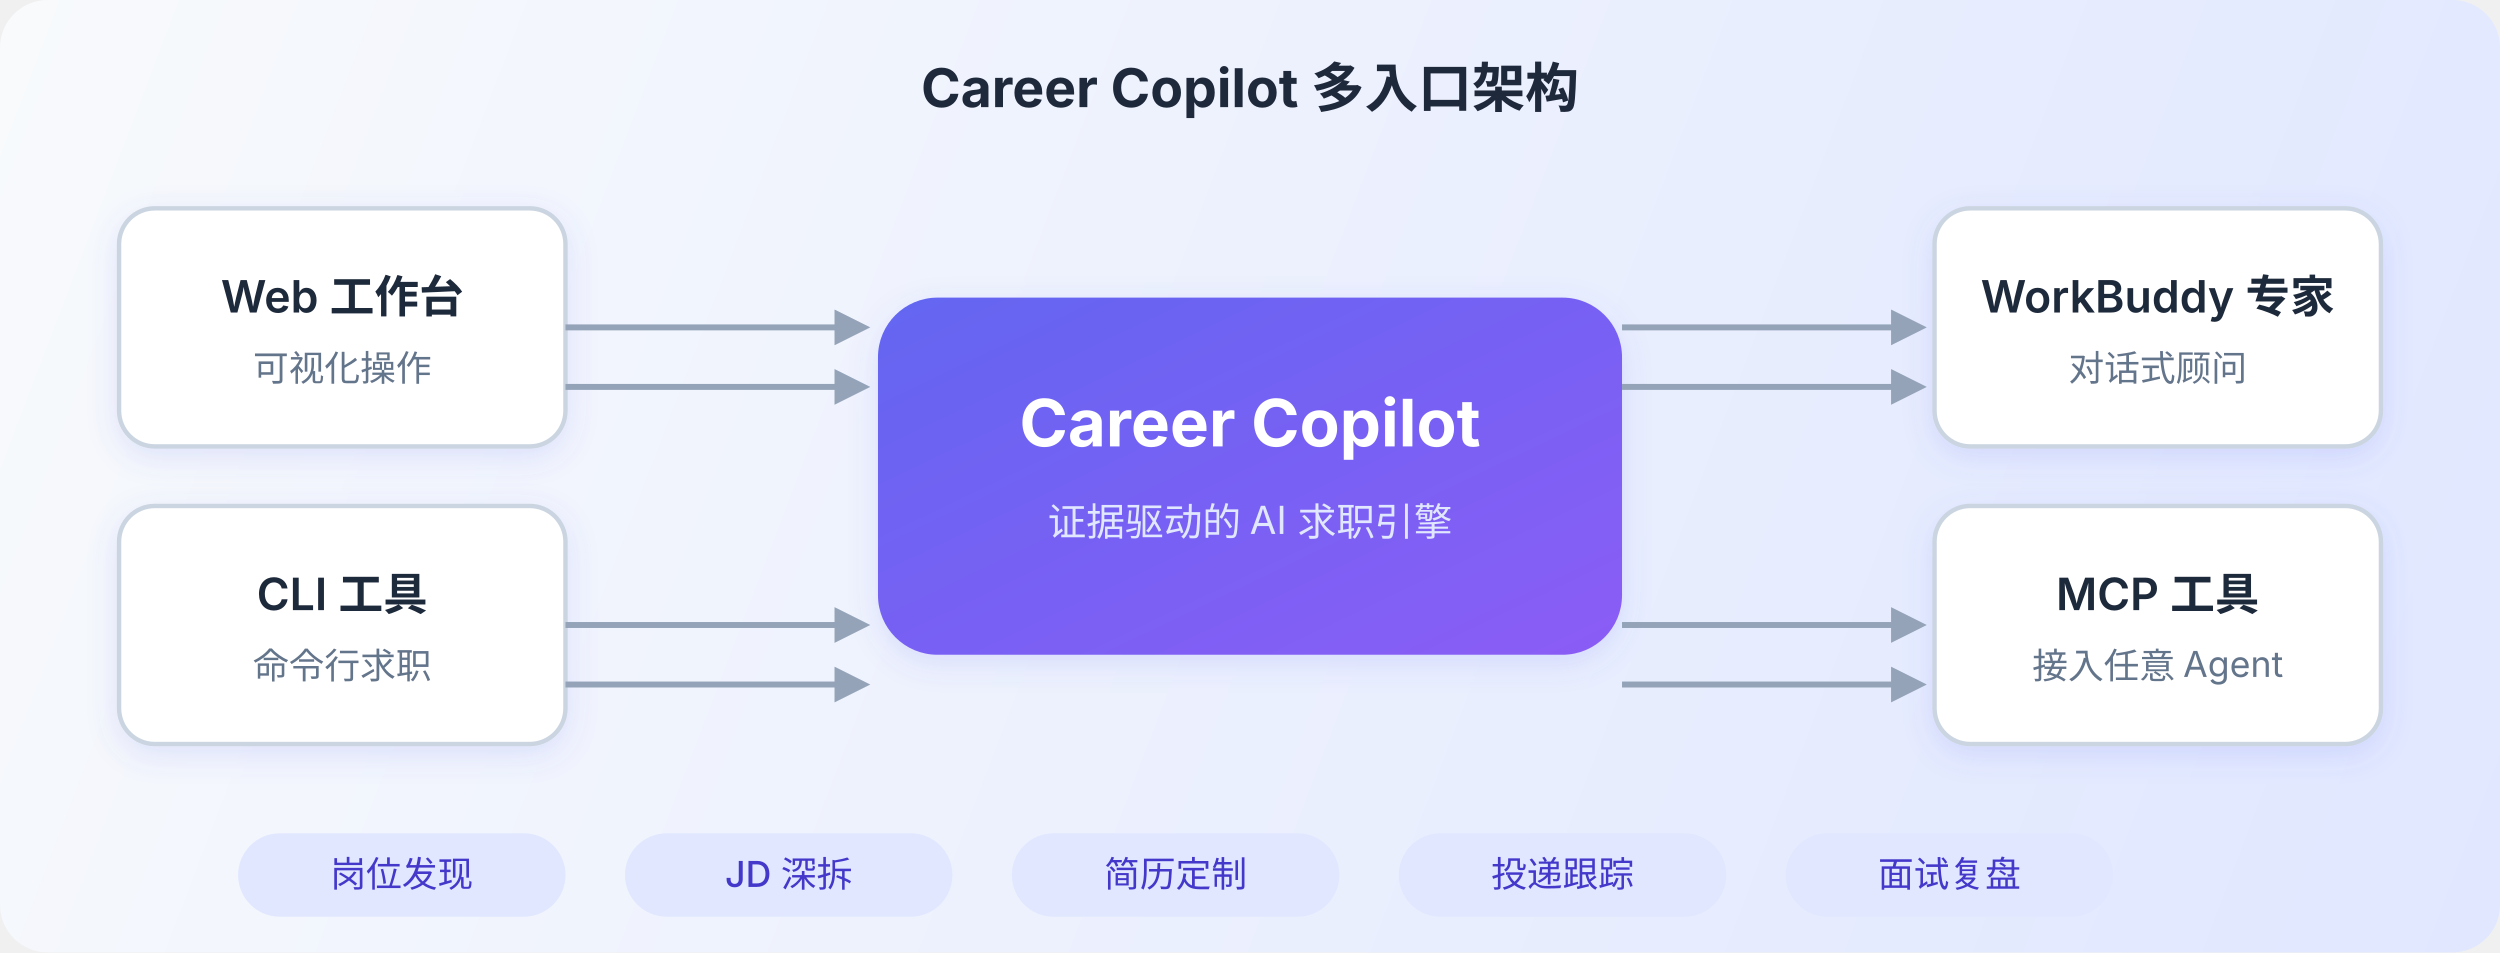
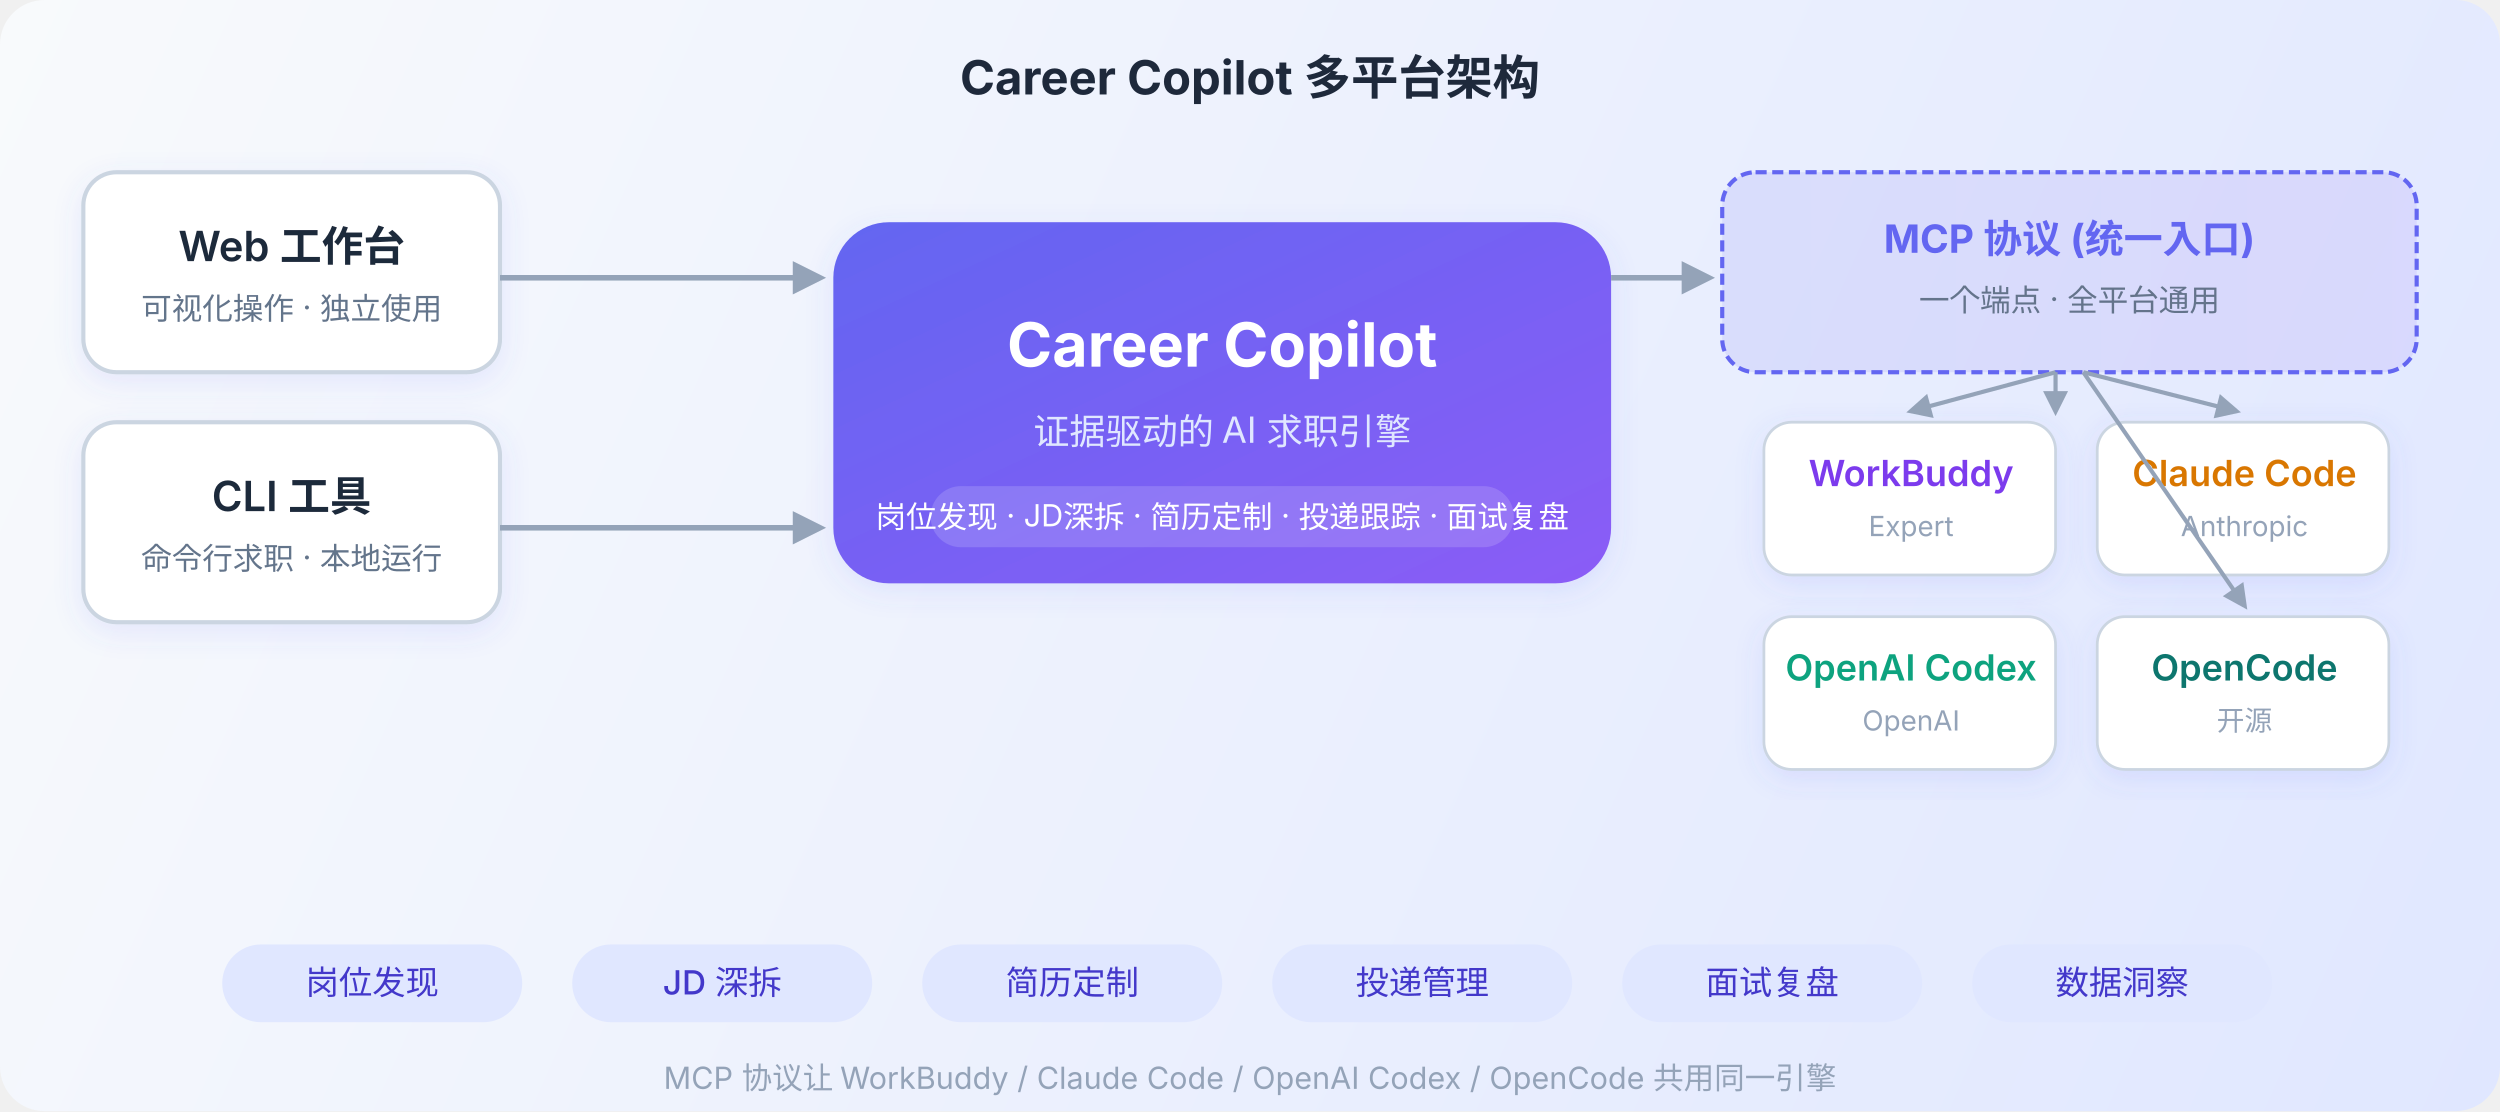
- <svg xmlns="http://www.w3.org/2000/svg" viewBox="0 0 840 320" fill="none">
+ <svg xmlns="http://www.w3.org/2000/svg" viewBox="0 0 900 400" fill="none">
  <defs>
-     <linearGradient id="bg" x1="0" y1="0" x2="840" y2="320" gradientUnits="userSpaceOnUse">
+     <linearGradient id="bg" x1="0" y1="0" x2="900" y2="400" gradientUnits="userSpaceOnUse">
      <stop offset="0%" stop-color="#f8fafc" />
      <stop offset="100%" stop-color="#e0e7ff" />
    </linearGradient>
    <linearGradient id="accent" x1="0" y1="0" x2="1" y2="1">
      <stop offset="0%" stop-color="#6366f1" />
      <stop offset="100%" stop-color="#8b5cf6" />
    </linearGradient>
+     <linearGradient id="mcpBar" x1="0" y1="0" x2="1" y2="0">
+       <stop offset="0%" stop-color="#6366f1" stop-opacity="0.12" />
+       <stop offset="100%" stop-color="#8b5cf6" stop-opacity="0.12" />
+     </linearGradient>
    <filter id="soft" x="-20%" y="-20%" width="140%" height="140%">
-       <feDropShadow dx="0" dy="3" stdDeviation="5" flood-color="#6366f1" flood-opacity="0.15" />
+       <feDropShadow dx="0" dy="3" stdDeviation="5" flood-color="#6366f1" flood-opacity="0.12" />
    </filter>
-   </defs>
-   <rect width="840" height="320" rx="16" fill="url(#bg)" />
-   <text x="420" y="36" text-anchor="middle" font-family="Inter, ui-sans-serif, system-ui, sans-serif" font-size="18" font-weight="700" fill="#1e293b">Career Copilot 多入口架构</text>
-   <g filter="url(#soft)">
-     <rect x="40" y="70" width="150" height="80" rx="12" fill="white" stroke="#cbd5e1" stroke-width="1.5" />
-     <text x="115" y="105" text-anchor="middle" font-family="Inter, ui-sans-serif, system-ui, sans-serif" font-size="15" font-weight="600" fill="#1e293b">Web 工作台</text>
-     <text x="115" y="128" text-anchor="middle" font-family="Inter, ui-sans-serif, system-ui, sans-serif" font-size="12" fill="#64748b">可视化操作</text>
-   </g>
-   <g filter="url(#soft)">
-     <rect x="40" y="170" width="150" height="80" rx="12" fill="white" stroke="#cbd5e1" stroke-width="1.5" />
-     <text x="115" y="205" text-anchor="middle" font-family="Inter, ui-sans-serif, system-ui, sans-serif" font-size="15" font-weight="600" fill="#1e293b">CLI 工具</text>
-     <text x="115" y="228" text-anchor="middle" font-family="Inter, ui-sans-serif, system-ui, sans-serif" font-size="12" fill="#64748b">命令行求职</text>
-   </g>
-   <g filter="url(#soft)">
-     <rect x="650" y="70" width="150" height="80" rx="12" fill="white" stroke="#cbd5e1" stroke-width="1.5" />
-     <text x="725" y="105" text-anchor="middle" font-family="Inter, ui-sans-serif, system-ui, sans-serif" font-size="15" font-weight="600" fill="#1e293b">WorkBuddy 专家</text>
-     <text x="725" y="128" text-anchor="middle" font-family="Inter, ui-sans-serif, system-ui, sans-serif" font-size="12" fill="#64748b">对话式顾问</text>
-   </g>
-   <g filter="url(#soft)">
-     <rect x="650" y="170" width="150" height="80" rx="12" fill="white" stroke="#cbd5e1" stroke-width="1.5" />
-     <text x="725" y="205" text-anchor="middle" font-family="Inter, ui-sans-serif, system-ui, sans-serif" font-size="15" font-weight="600" fill="#1e293b">MCP 工具</text>
-     <text x="725" y="228" text-anchor="middle" font-family="Inter, ui-sans-serif, system-ui, sans-serif" font-size="12" fill="#64748b">接入任意 Agent</text>
-   </g>
-   <g filter="url(#soft)">
-     <rect x="295" y="100" width="250" height="120" rx="20" fill="url(#accent)" />
-     <text x="420" y="150" text-anchor="middle" font-family="Inter, ui-sans-serif, system-ui, sans-serif" font-size="22" font-weight="700" fill="white">Career Copilot</text>
-     <text x="420" y="180" text-anchor="middle" font-family="Inter, ui-sans-serif, system-ui, sans-serif" font-size="13" fill="#e0e7ff">证据驱动的 AI 求职引擎</text>
-   </g>
-   <path d="M190 110 H290" stroke="#94a3b8" stroke-width="2" marker-end="url(#arrow)" />
-   <path d="M190 130 H290" stroke="#94a3b8" stroke-width="2" marker-end="url(#arrow)" />
-   <path d="M190 210 H290" stroke="#94a3b8" stroke-width="2" marker-end="url(#arrow)" />
-   <path d="M190 230 H290" stroke="#94a3b8" stroke-width="2" marker-end="url(#arrow)" />
-   <path d="M545 110 H645" stroke="#94a3b8" stroke-width="2" marker-end="url(#arrow)" />
-   <path d="M545 130 H645" stroke="#94a3b8" stroke-width="2" marker-end="url(#arrow)" />
-   <path d="M545 210 H645" stroke="#94a3b8" stroke-width="2" marker-end="url(#arrow)" />
-   <path d="M545 230 H645" stroke="#94a3b8" stroke-width="2" marker-end="url(#arrow)" />
-   <defs>
    <marker id="arrow" viewBox="0 0 10 10" refX="8" refY="5" markerWidth="6" markerHeight="6" orient="auto-start-reverse">
      <path d="M 0 0 L 10 5 L 0 10 z" fill="#94a3b8" />
    </marker>
  </defs>
+   <rect width="900" height="400" rx="16" fill="url(#bg)" />
+   <text x="450" y="34" text-anchor="middle" font-family="Inter,ui-sans-serif,system-ui,sans-serif" font-size="17" font-weight="700" fill="#1e293b">Career Copilot 多平台架构</text>
+   <g filter="url(#soft)">
+     <rect x="30" y="62" width="150" height="72" rx="12" fill="white" stroke="#cbd5e1" stroke-width="1.5" />
+     <text x="105" y="94" text-anchor="middle" font-family="Inter,ui-sans-serif,sans-serif" font-size="15" font-weight="600" fill="#1e293b">Web 工作台</text>
+     <text x="105" y="115" text-anchor="middle" font-family="Inter,ui-sans-serif,sans-serif" font-size="11" fill="#64748b">可视化操作 · 独立使用</text>
+   </g>
+   <g filter="url(#soft)">
+     <rect x="30" y="152" width="150" height="72" rx="12" fill="white" stroke="#cbd5e1" stroke-width="1.5" />
+     <text x="105" y="184" text-anchor="middle" font-family="Inter,ui-sans-serif,sans-serif" font-size="15" font-weight="600" fill="#1e293b">CLI 工具</text>
+     <text x="105" y="205" text-anchor="middle" font-family="Inter,ui-sans-serif,sans-serif" font-size="11" fill="#64748b">命令行求职 · 本地运行</text>
+   </g>
+   <g filter="url(#soft)">
+     <rect x="300" y="80" width="280" height="130" rx="20" fill="url(#accent)" />
+     <text x="440" y="132" text-anchor="middle" font-family="Inter,ui-sans-serif,sans-serif" font-size="22" font-weight="700" fill="white">Career Copilot</text>
+     <text x="440" y="160" text-anchor="middle" font-family="Inter,ui-sans-serif,sans-serif" font-size="13" fill="#e0e7ff">证据驱动的 AI 求职引擎</text>
+     <rect x="335" y="175" width="210" height="22" rx="11" fill="white" fill-opacity="0.15" />
+     <text x="440" y="190" text-anchor="middle" font-family="Inter,ui-sans-serif,sans-serif" font-size="11" fill="white">岗位发现 · JD深拆 · 简历定制 · 投递跟踪 · 面试复盘</text>
+   </g>
+   <rect x="620" y="62" width="250" height="72" rx="12" fill="url(#mcpBar)" stroke="#6366f1" stroke-width="1.5" stroke-dasharray="4 2" />
+   <text x="745" y="91" text-anchor="middle" font-family="Inter,ui-sans-serif,sans-serif" font-size="14" font-weight="700" fill="#6366f1">MCP 协议 (统一入口)</text>
+   <text x="745" y="112" text-anchor="middle" font-family="Inter,ui-sans-serif,sans-serif" font-size="11" fill="#64748b">一个端点 · 全平台通用</text>
+   <g filter="url(#soft)">
+     <rect x="635" y="152" width="105" height="55" rx="10" fill="white" stroke="#cbd5e1" stroke-width="1" />
+     <text x="688" y="175" text-anchor="middle" font-family="Inter,ui-sans-serif,sans-serif" font-size="13" font-weight="600" fill="#7c3aed">WorkBuddy</text>
+     <text x="688" y="193" text-anchor="middle" font-family="Inter,ui-sans-serif,sans-serif" font-size="10" fill="#94a3b8">Expert</text>
+   </g>
+   <g filter="url(#soft)">
+     <rect x="755" y="152" width="105" height="55" rx="10" fill="white" stroke="#cbd5e1" stroke-width="1" />
+     <text x="808" y="175" text-anchor="middle" font-family="Inter,ui-sans-serif,sans-serif" font-size="13" font-weight="600" fill="#d97706">Claude Code</text>
+     <text x="808" y="193" text-anchor="middle" font-family="Inter,ui-sans-serif,sans-serif" font-size="10" fill="#94a3b8">Anthropic</text>
+   </g>
+   <g filter="url(#soft)">
+     <rect x="635" y="222" width="105" height="55" rx="10" fill="white" stroke="#cbd5e1" stroke-width="1" />
+     <text x="688" y="245" text-anchor="middle" font-family="Inter,ui-sans-serif,sans-serif" font-size="13" font-weight="600" fill="#10a37f">OpenAI Codex</text>
+     <text x="688" y="263" text-anchor="middle" font-family="Inter,ui-sans-serif,sans-serif" font-size="10" fill="#94a3b8">OpenAI</text>
+   </g>
+   <g filter="url(#soft)">
+     <rect x="755" y="222" width="105" height="55" rx="10" fill="white" stroke="#cbd5e1" stroke-width="1" />
+     <text x="808" y="245" text-anchor="middle" font-family="Inter,ui-sans-serif,sans-serif" font-size="13" font-weight="600" fill="#0f766e">OpenCode</text>
+     <text x="808" y="263" text-anchor="middle" font-family="Inter,ui-sans-serif,sans-serif" font-size="10" fill="#94a3b8">开源</text>
+   </g>
+   <path d="M180 100 H295" stroke="#94a3b8" stroke-width="2" marker-end="url(#arrow)" />
+   <path d="M180 190 H295" stroke="#94a3b8" stroke-width="2" marker-end="url(#arrow)" />
+   <path d="M580 100 H615" stroke="#94a3b8" stroke-width="2" marker-end="url(#arrow)" />
+   <path d="M740 134 L740 148" stroke="#94a3b8" stroke-width="1.5" marker-end="url(#arrow)" />
+   <path d="M750 134 L805 148" stroke="#94a3b8" stroke-width="1.5" marker-end="url(#arrow)" />
+   <path d="M740 134 L688 148" stroke="#94a3b8" stroke-width="1.5" marker-end="url(#arrow)" />
+   <path d="M750 134 L808 218" stroke="#94a3b8" stroke-width="1.5" marker-end="url(#arrow)" />
  <g>
-     <rect x="80" y="280" width="110" height="28" rx="14" fill="#e0e7ff" />
-     <text x="135" y="298" text-anchor="middle" font-family="Inter, ui-sans-serif, system-ui, sans-serif" font-size="12" font-weight="500" fill="#4338ca">岗位发现</text>
-     <rect x="210" y="280" width="110" height="28" rx="14" fill="#e0e7ff" />
-     <text x="265" y="298" text-anchor="middle" font-family="Inter, ui-sans-serif, system-ui, sans-serif" font-size="12" font-weight="500" fill="#4338ca">JD 深拆</text>
-     <rect x="340" y="280" width="110" height="28" rx="14" fill="#e0e7ff" />
-     <text x="395" y="298" text-anchor="middle" font-family="Inter, ui-sans-serif, system-ui, sans-serif" font-size="12" font-weight="500" fill="#4338ca">简历定制</text>
-     <rect x="470" y="280" width="110" height="28" rx="14" fill="#e0e7ff" />
-     <text x="525" y="298" text-anchor="middle" font-family="Inter, ui-sans-serif, system-ui, sans-serif" font-size="12" font-weight="500" fill="#4338ca">投递跟踪</text>
-     <rect x="600" y="280" width="110" height="28" rx="14" fill="#e0e7ff" />
-     <text x="655" y="298" text-anchor="middle" font-family="Inter, ui-sans-serif, system-ui, sans-serif" font-size="12" font-weight="500" fill="#4338ca">面试复盘</text>
+     <rect x="80" y="340" width="108" height="28" rx="14" fill="#e0e7ff" />
+     <text x="134" y="358" text-anchor="middle" font-family="Inter,ui-sans-serif,sans-serif" font-size="12" font-weight="500" fill="#4338ca">岗位发现</text>
+     <rect x="206" y="340" width="108" height="28" rx="14" fill="#e0e7ff" />
+     <text x="260" y="358" text-anchor="middle" font-family="Inter,ui-sans-serif,sans-serif" font-size="12" font-weight="500" fill="#4338ca">JD 深拆</text>
+     <rect x="332" y="340" width="108" height="28" rx="14" fill="#e0e7ff" />
+     <text x="386" y="358" text-anchor="middle" font-family="Inter,ui-sans-serif,sans-serif" font-size="12" font-weight="500" fill="#4338ca">简历定制</text>
+     <rect x="458" y="340" width="108" height="28" rx="14" fill="#e0e7ff" />
+     <text x="512" y="358" text-anchor="middle" font-family="Inter,ui-sans-serif,sans-serif" font-size="12" font-weight="500" fill="#4338ca">投递管理</text>
+     <rect x="584" y="340" width="108" height="28" rx="14" fill="#e0e7ff" />
+     <text x="638" y="358" text-anchor="middle" font-family="Inter,ui-sans-serif,sans-serif" font-size="12" font-weight="500" fill="#4338ca">面试复盘</text>
+     <rect x="710" y="340" width="108" height="28" rx="14" fill="#e0e7ff" />
+     <text x="764" y="358" text-anchor="middle" font-family="Inter,ui-sans-serif,sans-serif" font-size="12" font-weight="500" fill="#4338ca">数据洞察</text>
  </g>
+   <text x="450" y="392" text-anchor="middle" font-family="Inter,ui-sans-serif,sans-serif" font-size="11" fill="#94a3b8">MCP 协议让 WorkBuddy / Claude Code / OpenAI Codex / OpenCode 共用同一引擎</text>
</svg>
